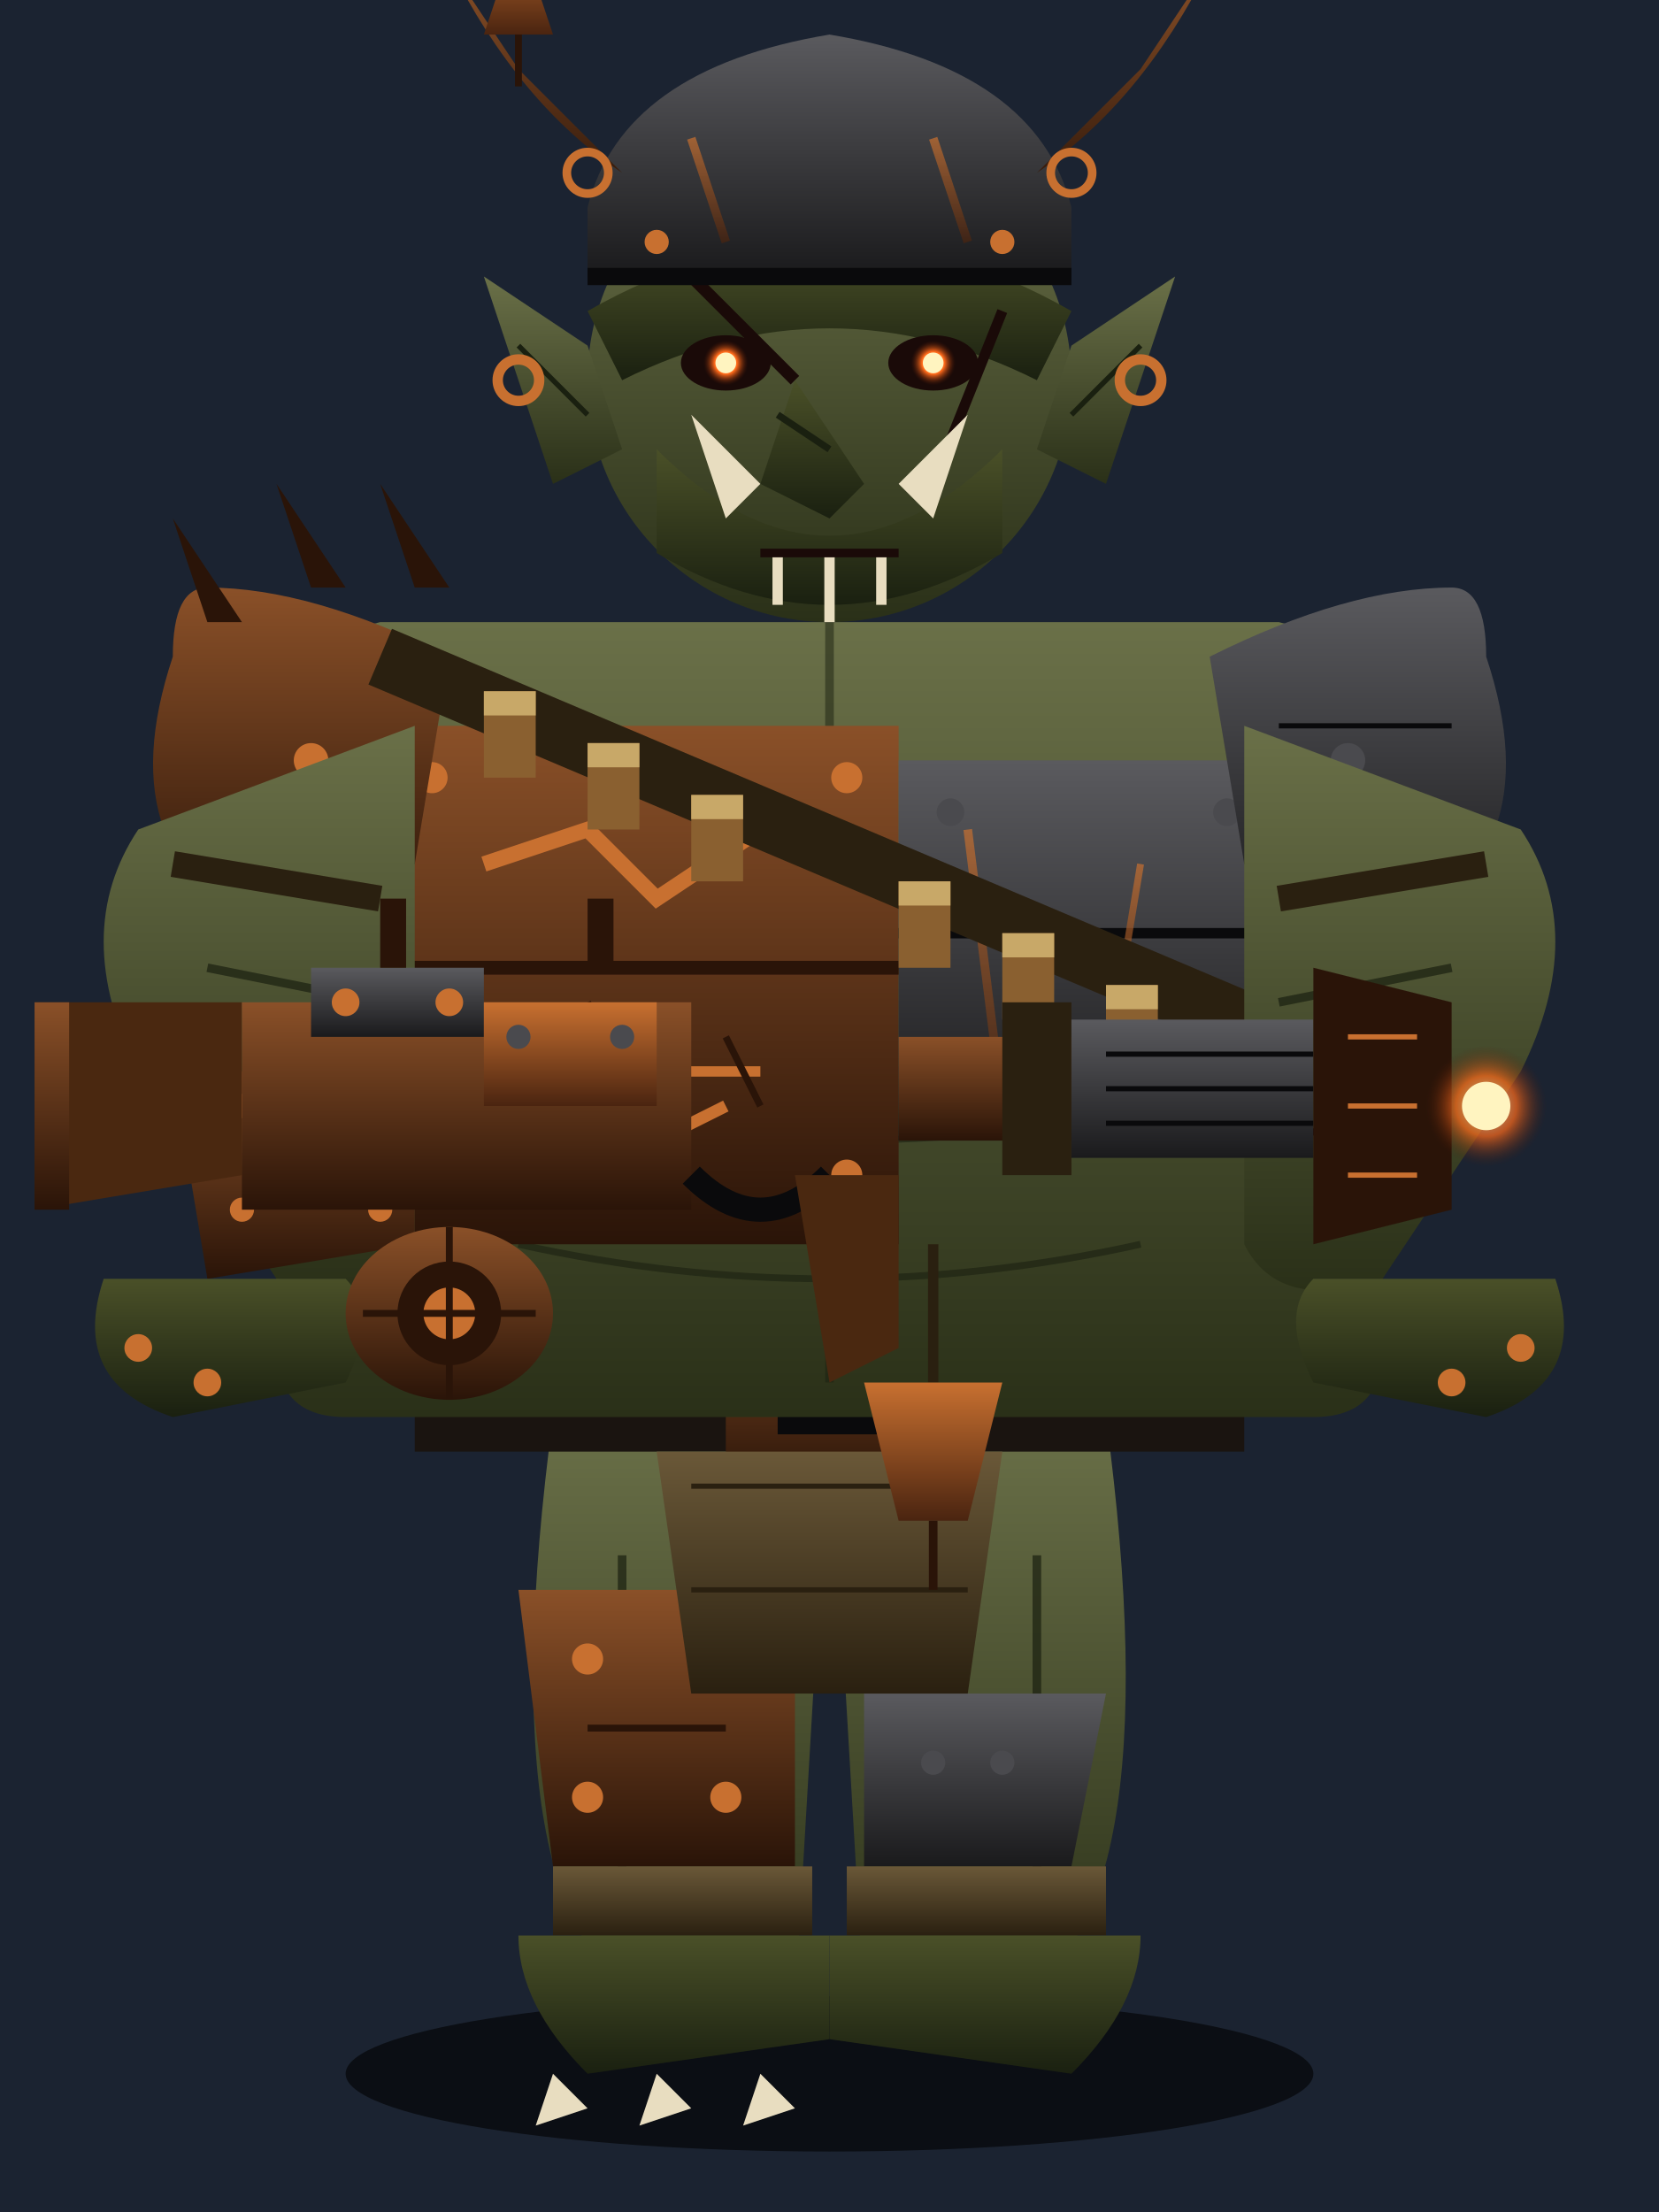
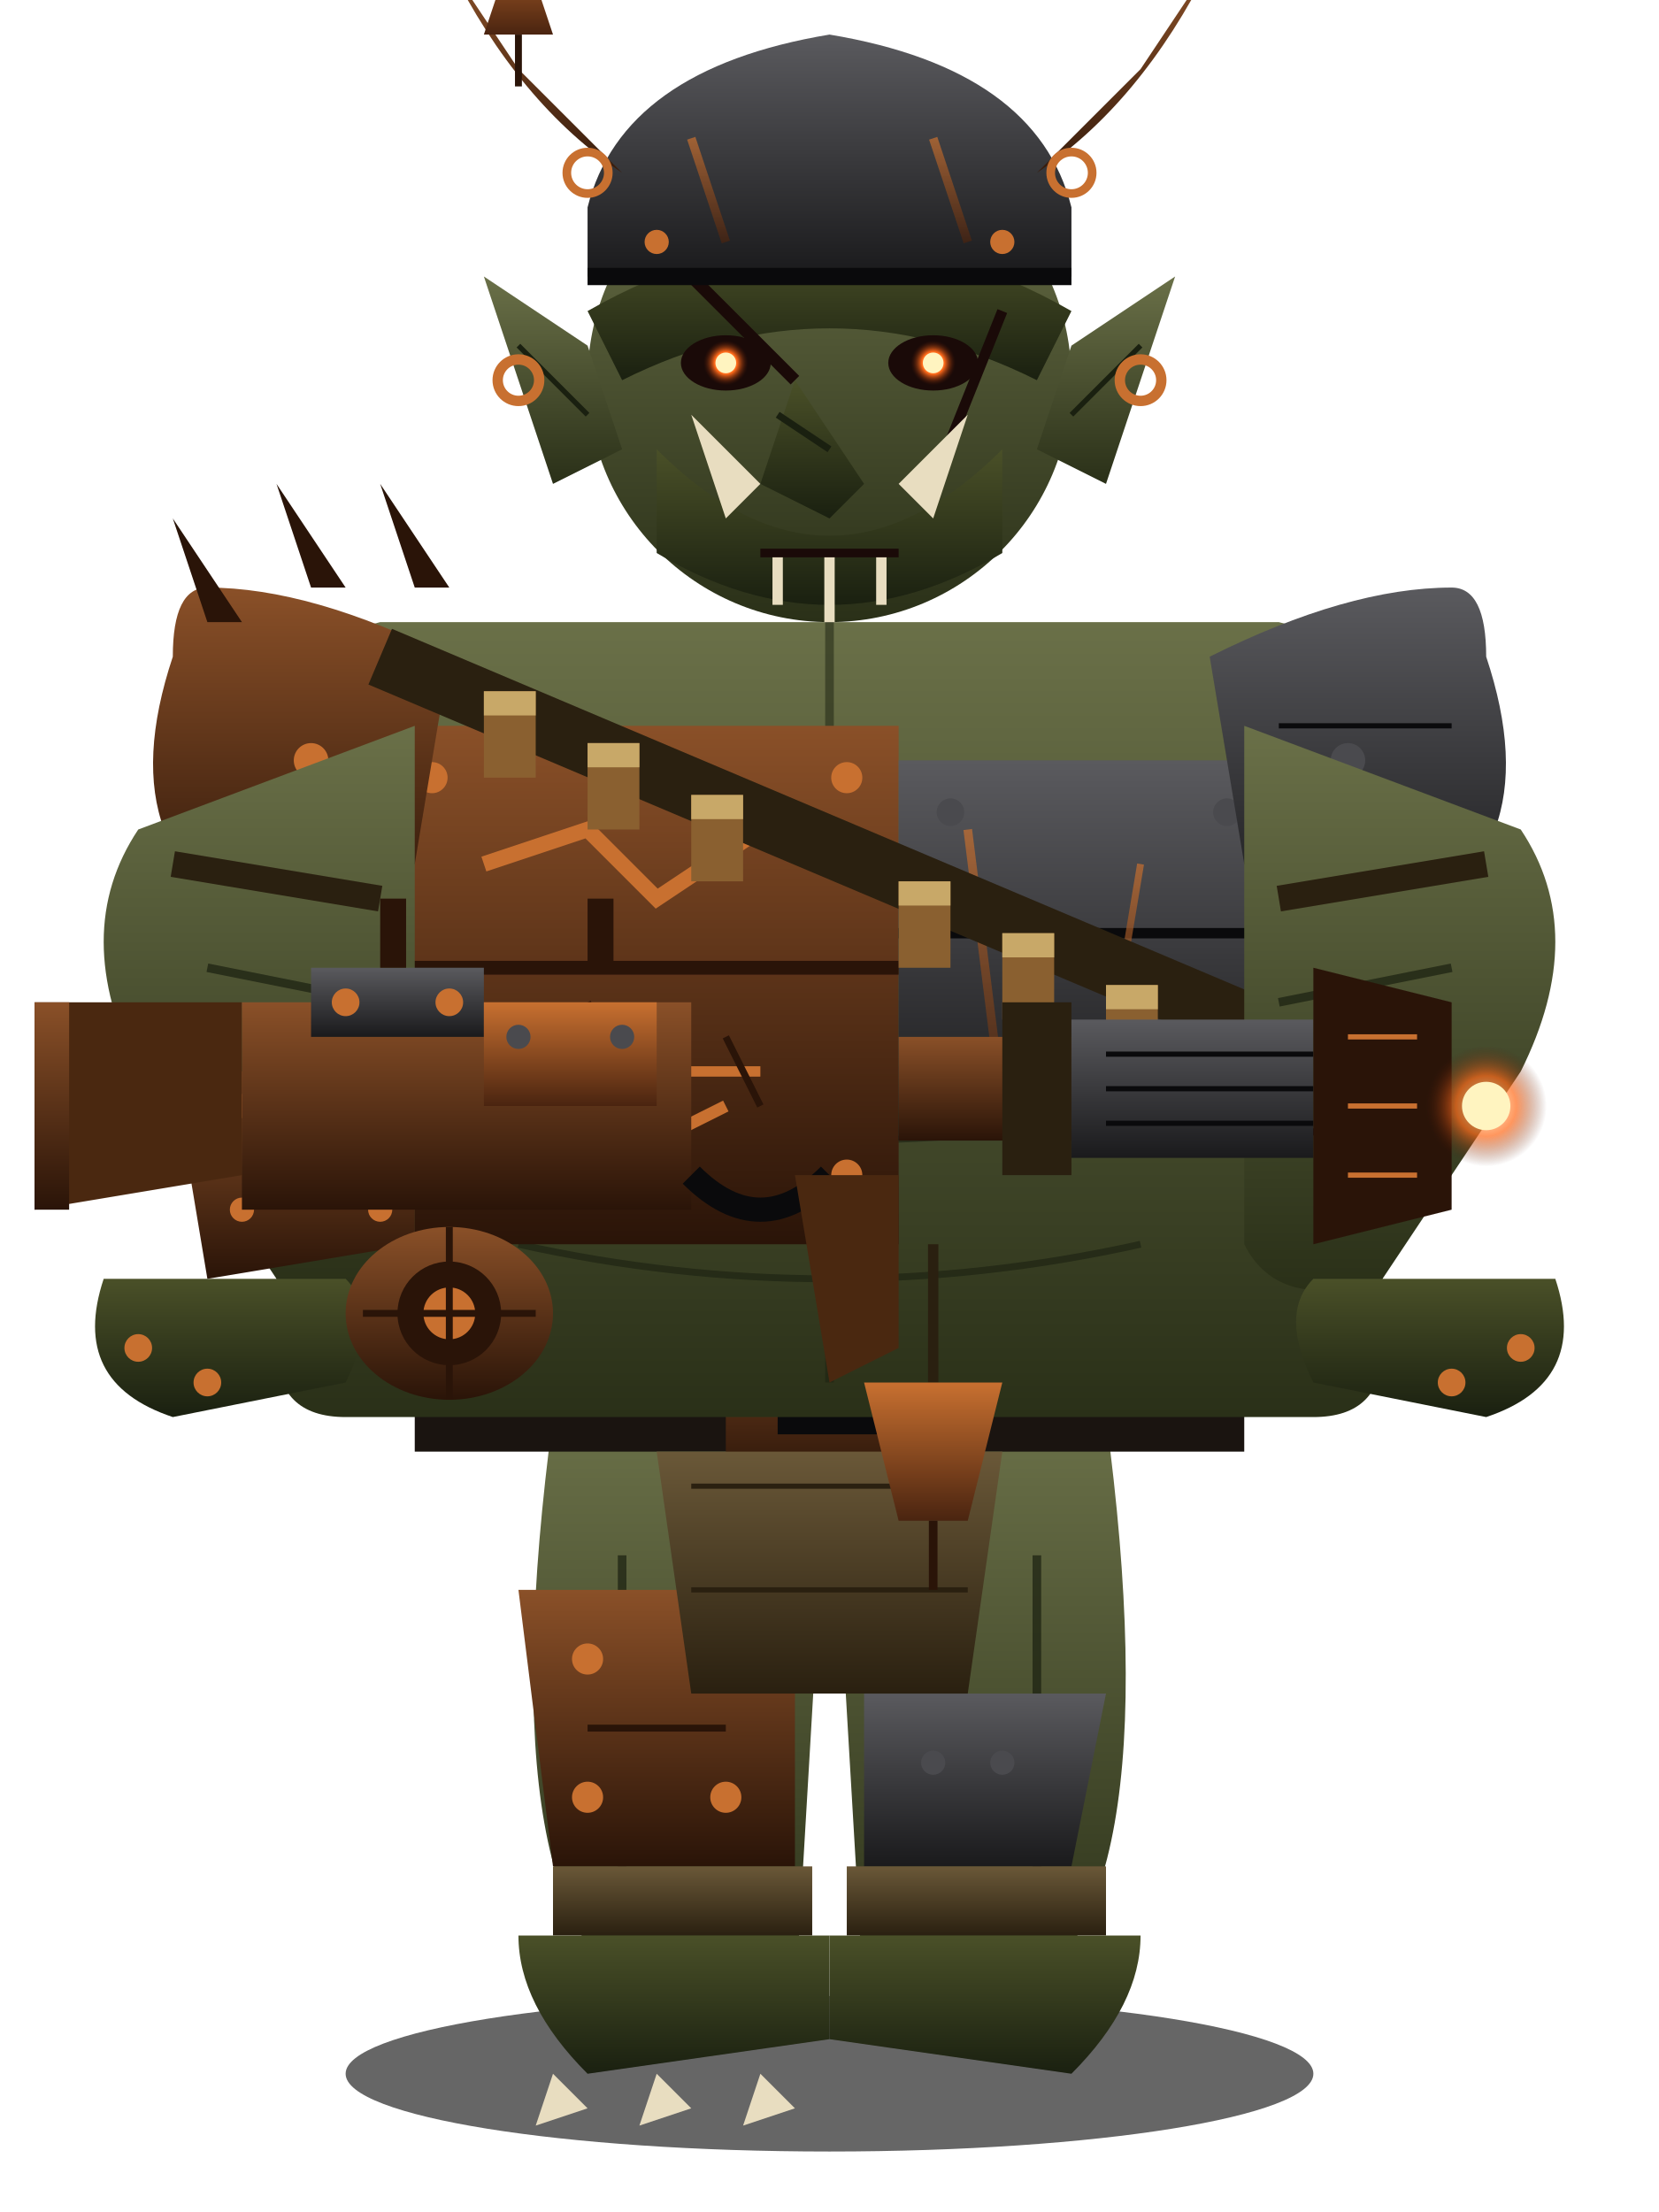
<svg xmlns="http://www.w3.org/2000/svg" viewBox="0 0 96 128">
  <defs>
    <linearGradient id="o-skin" x1="0" x2="0" y1="0" y2="1">
      <stop offset="0" stop-color="#6a7048" />
      <stop offset="1" stop-color="#2a3018" />
    </linearGradient>
    <linearGradient id="o-skin-dark" x1="0" x2="0" y1="0" y2="1">
      <stop offset="0" stop-color="#4a5028" />
      <stop offset="1" stop-color="#1a2010" />
    </linearGradient>
    <linearGradient id="o-rust" x1="0" x2="0" y1="0" y2="1">
      <stop offset="0" stop-color="#8a5028" />
      <stop offset="1" stop-color="#2a1408" />
    </linearGradient>
    <linearGradient id="o-rust-hl" x1="0" x2="0" y1="0" y2="1">
      <stop offset="0" stop-color="#c87030" />
      <stop offset="1" stop-color="#4a2410" />
    </linearGradient>
    <linearGradient id="o-metal" x1="0" x2="0" y1="0" y2="1">
      <stop offset="0" stop-color="#5a5a5e" />
      <stop offset="1" stop-color="#1a1a1c" />
    </linearGradient>
    <linearGradient id="o-rag" x1="0" x2="0" y1="0" y2="1">
      <stop offset="0" stop-color="#6a5838" />
      <stop offset="1" stop-color="#2a2010" />
    </linearGradient>
    <radialGradient id="o-eye" cx=".5" cy=".5" r=".5">
      <stop offset="0" stop-color="#fff4c0" />
      <stop offset=".5" stop-color="#ff6a1a" />
      <stop offset="1" stop-color="#4a1808" stop-opacity="0" />
    </radialGradient>
  </defs>
-   <rect width="96" height="128" fill="#1b2331" />
  <ellipse cx="48" cy="120" rx="28" ry="4.5" fill="#000" opacity=".6" />
  <path d="M32 82 Q28 112 38 116 L46 116 L48 82 Z" fill="url(#o-skin)" />
  <path d="M64 82 Q68 112 58 116 L50 116 L48 82 Z" fill="url(#o-skin)" />
  <path d="M36 90 L36 110" stroke="#1a2010" stroke-width="0.5" opacity=".7" />
  <path d="M60 90 L60 110" stroke="#1a2010" stroke-width="0.5" opacity=".7" />
  <path d="M30 92 L46 92 L46 108 L32 108 Z" fill="url(#o-rust)" />
  <path d="M64 98 L50 98 L50 108 L62 108 Z" fill="url(#o-metal)" />
  <circle cx="34" cy="96" r="0.9" fill="#c87030" />
  <circle cx="42" cy="96" r="0.9" fill="#c87030" />
  <circle cx="34" cy="104" r="0.9" fill="#c87030" />
  <circle cx="42" cy="104" r="0.9" fill="#c87030" />
  <path d="M34 100 L42 100" stroke="#2a1408" stroke-width="0.4" />
  <circle cx="54" cy="102" r="0.7" fill="#4a4a4e" />
  <circle cx="58" cy="102" r="0.7" fill="#4a4a4e" />
  <path d="M32 108 L47 108 L47 112 L32 112 Z" fill="url(#o-rag)" />
  <path d="M64 108 L49 108 L49 112 L64 112 Z" fill="url(#o-rag)" />
  <path d="M30 112 L48 112 L48 118 L34 120 Q30 116 30 112 Z" fill="url(#o-skin-dark)" />
  <path d="M66 112 L48 112 L48 118 L62 120 Q66 116 66 112 Z" fill="url(#o-skin-dark)" />
  <path d="M32 120 L31 123 L34 122 Z" fill="#e8ddc0" />
  <path d="M38 120 L37 123 L40 122 Z" fill="#e8ddc0" />
  <path d="M44 120 L43 123 L46 122 Z" fill="#e8ddc0" />
  <path d="M52 122 L51 123 L54 120 Z" fill="#e8ddc0" />
  <path d="M58 122 L57 123 L60 120 Z" fill="#e8ddc0" />
  <path d="M64 122 L63 123 L66 120 Z" fill="#e8ddc0" />
  <path d="M24 76 L72 76 L72 84 L24 84 Z" fill="#1a1410" />
  <rect x="42" y="74" width="12" height="12" fill="url(#o-rust)" />
  <rect x="45" y="77" width="6" height="6" fill="#0a0a0c" />
  <circle cx="48" cy="80" r="1.6" fill="#c87030" />
  <path d="M38 84 L58 84 L56 98 L40 98 Z" fill="url(#o-rag)" />
  <path d="M40 86 L56 86 M40 92 L56 92" stroke="#2a2010" stroke-width="0.3" />
  <path d="M16 42 Q14 38 22 36 L74 36 Q82 38 80 42 L80 78 Q80 82 76 82 L20 82 Q16 82 16 78 Z" fill="url(#o-skin)" />
  <path d="M48 36 L48 80" stroke="#1a2010" stroke-width="0.5" opacity=".5" />
  <path d="M26 54 Q48 58 70 54" fill="none" stroke="#1a2010" stroke-width="0.4" opacity=".6" />
  <path d="M28 64 Q48 68 68 64" fill="none" stroke="#1a2010" stroke-width="0.4" opacity=".6" />
  <path d="M30 72 Q48 76 66 72" fill="none" stroke="#1a2010" stroke-width="0.4" opacity=".6" />
  <path d="M34 50 L40 54" stroke="#1a0a08" stroke-width="0.6" />
  <path d="M58 60 L64 56" stroke="#1a0a08" stroke-width="0.6" />
  <path d="M42 70 L48 68" stroke="#1a0a08" stroke-width="0.4" />
  <path d="M22 42 L52 42 L52 72 L22 72 Z" fill="url(#o-rust)" />
  <path d="M52 44 L74 44 L74 66 L52 66 Z" fill="url(#o-metal)" />
  <path d="M22 56 L52 56" stroke="#2a1408" stroke-width="0.8" />
  <path d="M52 54 L74 54" stroke="#0a0a0c" stroke-width="0.6" />
  <circle cx="25" cy="45" r="0.9" fill="#c87030" />
  <circle cx="49" cy="45" r="0.9" fill="#c87030" />
  <circle cx="25" cy="68" r="0.9" fill="#c87030" />
  <circle cx="49" cy="68" r="0.9" fill="#c87030" />
  <circle cx="55" cy="47" r="0.8" fill="#4a4a4e" />
  <circle cx="71" cy="47" r="0.8" fill="#4a4a4e" />
  <circle cx="55" cy="63" r="0.8" fill="#4a4a4e" />
  <circle cx="71" cy="63" r="0.8" fill="#4a4a4e" />
  <path d="M28 50 L34 48 L38 52 L44 48" fill="none" stroke="#c87030" stroke-width="0.9" />
  <path d="M28 62 L44 62" stroke="#c87030" stroke-width="0.6" />
  <path d="M30 66 L34 64 L38 66 L42 64" fill="none" stroke="#c87030" stroke-width="0.7" />
  <path d="M26 60 L30 64 M34 58 L36 62 M42 60 L44 64" stroke="#2a1408" stroke-width="0.4" />
  <path d="M56 48 L58 64" stroke="url(#o-rust-hl)" stroke-width="0.5" opacity=".7" />
  <path d="M66 50 L64 62" stroke="url(#o-rust-hl)" stroke-width="0.4" opacity=".7" />
  <path d="M10 38 Q6 50 16 54 L24 50 L26 38 Q18 34 12 34 Q10 34 10 38 Z" fill="url(#o-rust)" />
  <path d="M12 36 L10 30 L14 36 Z" fill="#2a1408" />
  <path d="M18 34 L16 28 L20 34 Z" fill="#2a1408" />
  <path d="M24 34 L22 28 L26 34 Z" fill="#2a1408" />
  <circle cx="18" cy="44" r="1" fill="#c87030" />
  <path d="M86 38 Q90 50 80 54 L72 50 L70 38 Q78 34 84 34 Q86 34 86 38 Z" fill="url(#o-metal)" />
  <circle cx="78" cy="44" r="1" fill="#4a4a4e" />
  <path d="M74 42 L84 42" stroke="#0a0a0c" stroke-width="0.3" />
  <path d="M22 38 L74 60" stroke="#2a2010" stroke-width="3.5" />
  <rect x="28" y="40" width="3" height="5" fill="#8a6030" />
  <rect x="28" y="40" width="3" height="1.4" fill="#c8a868" />
  <rect x="34" y="43" width="3" height="5" fill="#8a6030" />
  <rect x="34" y="43" width="3" height="1.4" fill="#c8a868" />
  <rect x="40" y="46" width="3" height="5" fill="#8a6030" />
  <rect x="40" y="46" width="3" height="1.4" fill="#c8a868" />
  <rect x="52" y="51" width="3" height="5" fill="#8a6030" />
  <rect x="52" y="51" width="3" height="1.4" fill="#c8a868" />
  <rect x="58" y="54" width="3" height="5" fill="#8a6030" />
  <rect x="58" y="54" width="3" height="1.4" fill="#c8a868" />
  <rect x="64" y="57" width="3" height="5" fill="#8a6030" />
  <rect x="64" y="57" width="3" height="1.4" fill="#c8a868" />
  <path d="M54 72 L54 80" stroke="#2a2010" stroke-width="0.6" />
  <path d="M50 80 L58 80 L56 88 L52 88 Z" fill="url(#o-rust-hl)" />
  <path d="M54 88 L54 92" stroke="#2a1408" stroke-width="0.5" />
  <path d="M8 48 Q4 54 8 62 L16 74 Q22 76 24 72 L24 42 Z" fill="url(#o-skin)" />
  <path d="M88 48 Q92 54 88 62 L80 74 Q74 76 72 72 L72 42 Z" fill="url(#o-skin)" />
  <path d="M12 56 L22 58" stroke="#1a2010" stroke-width="0.5" opacity=".7" />
  <path d="M84 56 L74 58" stroke="#1a2010" stroke-width="0.5" opacity=".7" />
  <path d="M10 50 L22 52" stroke="#2a2010" stroke-width="1.5" />
  <path d="M86 50 L74 52" stroke="#2a2010" stroke-width="1.5" />
  <path d="M14 64 L22 66" stroke="#1a0a08" stroke-width="0.4" />
  <path d="M82 64 L74 66" stroke="#1a0a08" stroke-width="0.4" />
  <path d="M10 62 L24 62 L24 72 L12 74 Z" fill="url(#o-rust)" />
  <circle cx="14" cy="64" r="0.7" fill="#c87030" />
  <circle cx="22" cy="64" r="0.7" fill="#c87030" />
  <circle cx="14" cy="70" r="0.7" fill="#c87030" />
  <circle cx="22" cy="70" r="0.7" fill="#c87030" />
  <path d="M6 74 Q4 80 10 82 L20 80 Q22 76 20 74 Z" fill="url(#o-skin-dark)" />
  <path d="M90 74 Q92 80 86 82 L76 80 Q74 76 76 74 Z" fill="url(#o-skin-dark)" />
  <circle cx="8" cy="78" r="0.8" fill="#c87030" />
  <circle cx="12" cy="80" r="0.8" fill="#c87030" />
  <circle cx="88" cy="78" r="0.8" fill="#c87030" />
  <circle cx="84" cy="80" r="0.8" fill="#c87030" />
  <ellipse cx="48" cy="22" rx="14" ry="14" fill="url(#o-skin)" />
  <path d="M38 26 Q48 36 58 26 L58 32 Q48 38 38 32 Z" fill="url(#o-skin-dark)" />
  <path d="M34 18 Q48 10 62 18 L60 22 Q48 16 36 22 Z" fill="url(#o-skin-dark)" />
  <path d="M34 20 L28 16 L32 28 L36 26 Z" fill="url(#o-skin)" />
  <path d="M62 20 L68 16 L64 28 L60 26 Z" fill="url(#o-skin)" />
  <path d="M30 20 L34 24" stroke="#1a2010" stroke-width="0.3" />
  <path d="M66 20 L62 24" stroke="#1a2010" stroke-width="0.3" />
  <circle cx="30" cy="22" r="1.2" fill="none" stroke="#c87030" stroke-width="0.6" />
  <circle cx="66" cy="22" r="1.2" fill="none" stroke="#c87030" stroke-width="0.6" />
  <ellipse cx="42" cy="21" rx="2.6" ry="1.6" fill="#1a0a08" />
  <ellipse cx="54" cy="21" rx="2.6" ry="1.6" fill="#1a0a08" />
  <circle cx="42" cy="21" r="1.3" fill="url(#o-eye)" />
  <circle cx="54" cy="21" r="1.3" fill="url(#o-eye)" />
  <circle cx="42" cy="21" r="0.6" fill="#fff4c0" />
  <circle cx="54" cy="21" r="0.6" fill="#fff4c0" />
  <path d="M46 22 L44 28 L48 30 L50 28 Z" fill="url(#o-skin-dark)" />
  <path d="M45 24 L48 26" stroke="#1a2010" stroke-width="0.4" />
  <path d="M38 14 L46 22" stroke="#1a0a08" stroke-width="0.7" />
  <path d="M58 18 L54 28" stroke="#1a0a08" stroke-width="0.6" />
  <path d="M42 30 L40 24 L44 28 Z" fill="#e8ddc0" />
  <path d="M54 30 L56 24 L52 28 Z" fill="#e8ddc0" />
  <path d="M45 32 L45 35 M48 32 L48 36 M51 32 L51 35" stroke="#e8ddc0" stroke-width="0.6" />
  <path d="M44 32 L52 32" stroke="#1a0a08" stroke-width="0.5" />
  <path d="M34 12 Q36 4 48 2 Q60 4 62 12 L62 16 L34 16 Z" fill="url(#o-metal)" />
  <path d="M34 16 L62 16" stroke="#0a0a0c" stroke-width="1" />
  <circle cx="38" cy="14" r="0.7" fill="#c87030" />
  <circle cx="58" cy="14" r="0.7" fill="#c87030" />
  <path d="M40 8 L42 14" stroke="url(#o-rust-hl)" stroke-width="0.5" opacity=".7" />
  <path d="M54 8 L56 14" stroke="url(#o-rust-hl)" stroke-width="0.5" opacity=".7" />
  <path d="M36 10 Q30 6 26 -2 L30 4 Q34 8 38 12 Z" fill="url(#o-rust)" />
  <path d="M60 10 Q66 6 70 -2 L66 4 Q62 8 58 12 Z" fill="url(#o-rust)" />
  <circle cx="34" cy="10" r="1.2" fill="none" stroke="#c87030" stroke-width="0.5" />
  <circle cx="62" cy="10" r="1.2" fill="none" stroke="#c87030" stroke-width="0.5" />
  <path d="M28 2 L30 -4 L32 2 Z" fill="url(#o-rust-hl)" />
  <path d="M30 2 L30 5" stroke="#2a1408" stroke-width="0.4" />
  <path d="M2 58 L14 58 L14 68 L2 70 Z" fill="#4a2810" />
  <rect x="2" y="58" width="2" height="12" fill="url(#o-rust)" />
  <path d="M14 58 L40 58 L40 70 L14 70 Z" fill="url(#o-rust)" />
  <rect x="18" y="56" width="10" height="4" fill="url(#o-metal)" />
  <rect x="28" y="58" width="10" height="6" fill="url(#o-rust-hl)" />
  <circle cx="20" cy="58" r="0.8" fill="#c87030" />
  <circle cx="26" cy="58" r="0.8" fill="#c87030" />
  <circle cx="30" cy="60" r="0.7" fill="#4a4a4e" />
  <circle cx="36" cy="60" r="0.7" fill="#4a4a4e" />
  <rect x="22" y="52" width="1.5" height="4" fill="#2a1408" />
  <rect x="34" y="52" width="1.5" height="4" fill="#2a1408" />
  <ellipse cx="26" cy="76" rx="6" ry="5" fill="url(#o-rust)" />
  <circle cx="26" cy="76" r="3" fill="#2a1408" />
  <circle cx="26" cy="76" r="1.5" fill="#c87030" />
  <path d="M26 71 L26 81 M21 76 L31 76" stroke="#2a1408" stroke-width="0.4" />
  <path d="M40 68 Q44 72 48 68" fill="none" stroke="#0a0a0c" stroke-width="1.4" />
  <path d="M46 68 L52 68 L52 78 L48 80 Z" fill="#4a2810" />
  <rect x="52" y="60" width="20" height="6" fill="url(#o-rust)" />
  <rect x="58" y="58" width="4" height="10" fill="#2a2010" />
  <rect x="62" y="59" width="14" height="8" fill="url(#o-metal)" />
  <path d="M64 61 L76 61 M64 63 L76 63 M64 65 L76 65" stroke="#0a0a0c" stroke-width="0.3" />
  <path d="M76 56 L84 58 L84 70 L76 72 Z" fill="#2a1408" />
  <path d="M78 60 L82 60 M78 64 L82 64 M78 68 L82 68" stroke="#c87030" stroke-width="0.3" />
  <circle cx="86" cy="64" r="3.5" fill="url(#o-eye)" opacity=".7" />
  <circle cx="86" cy="64" r="1.4" fill="#fff4c0" />
</svg>
